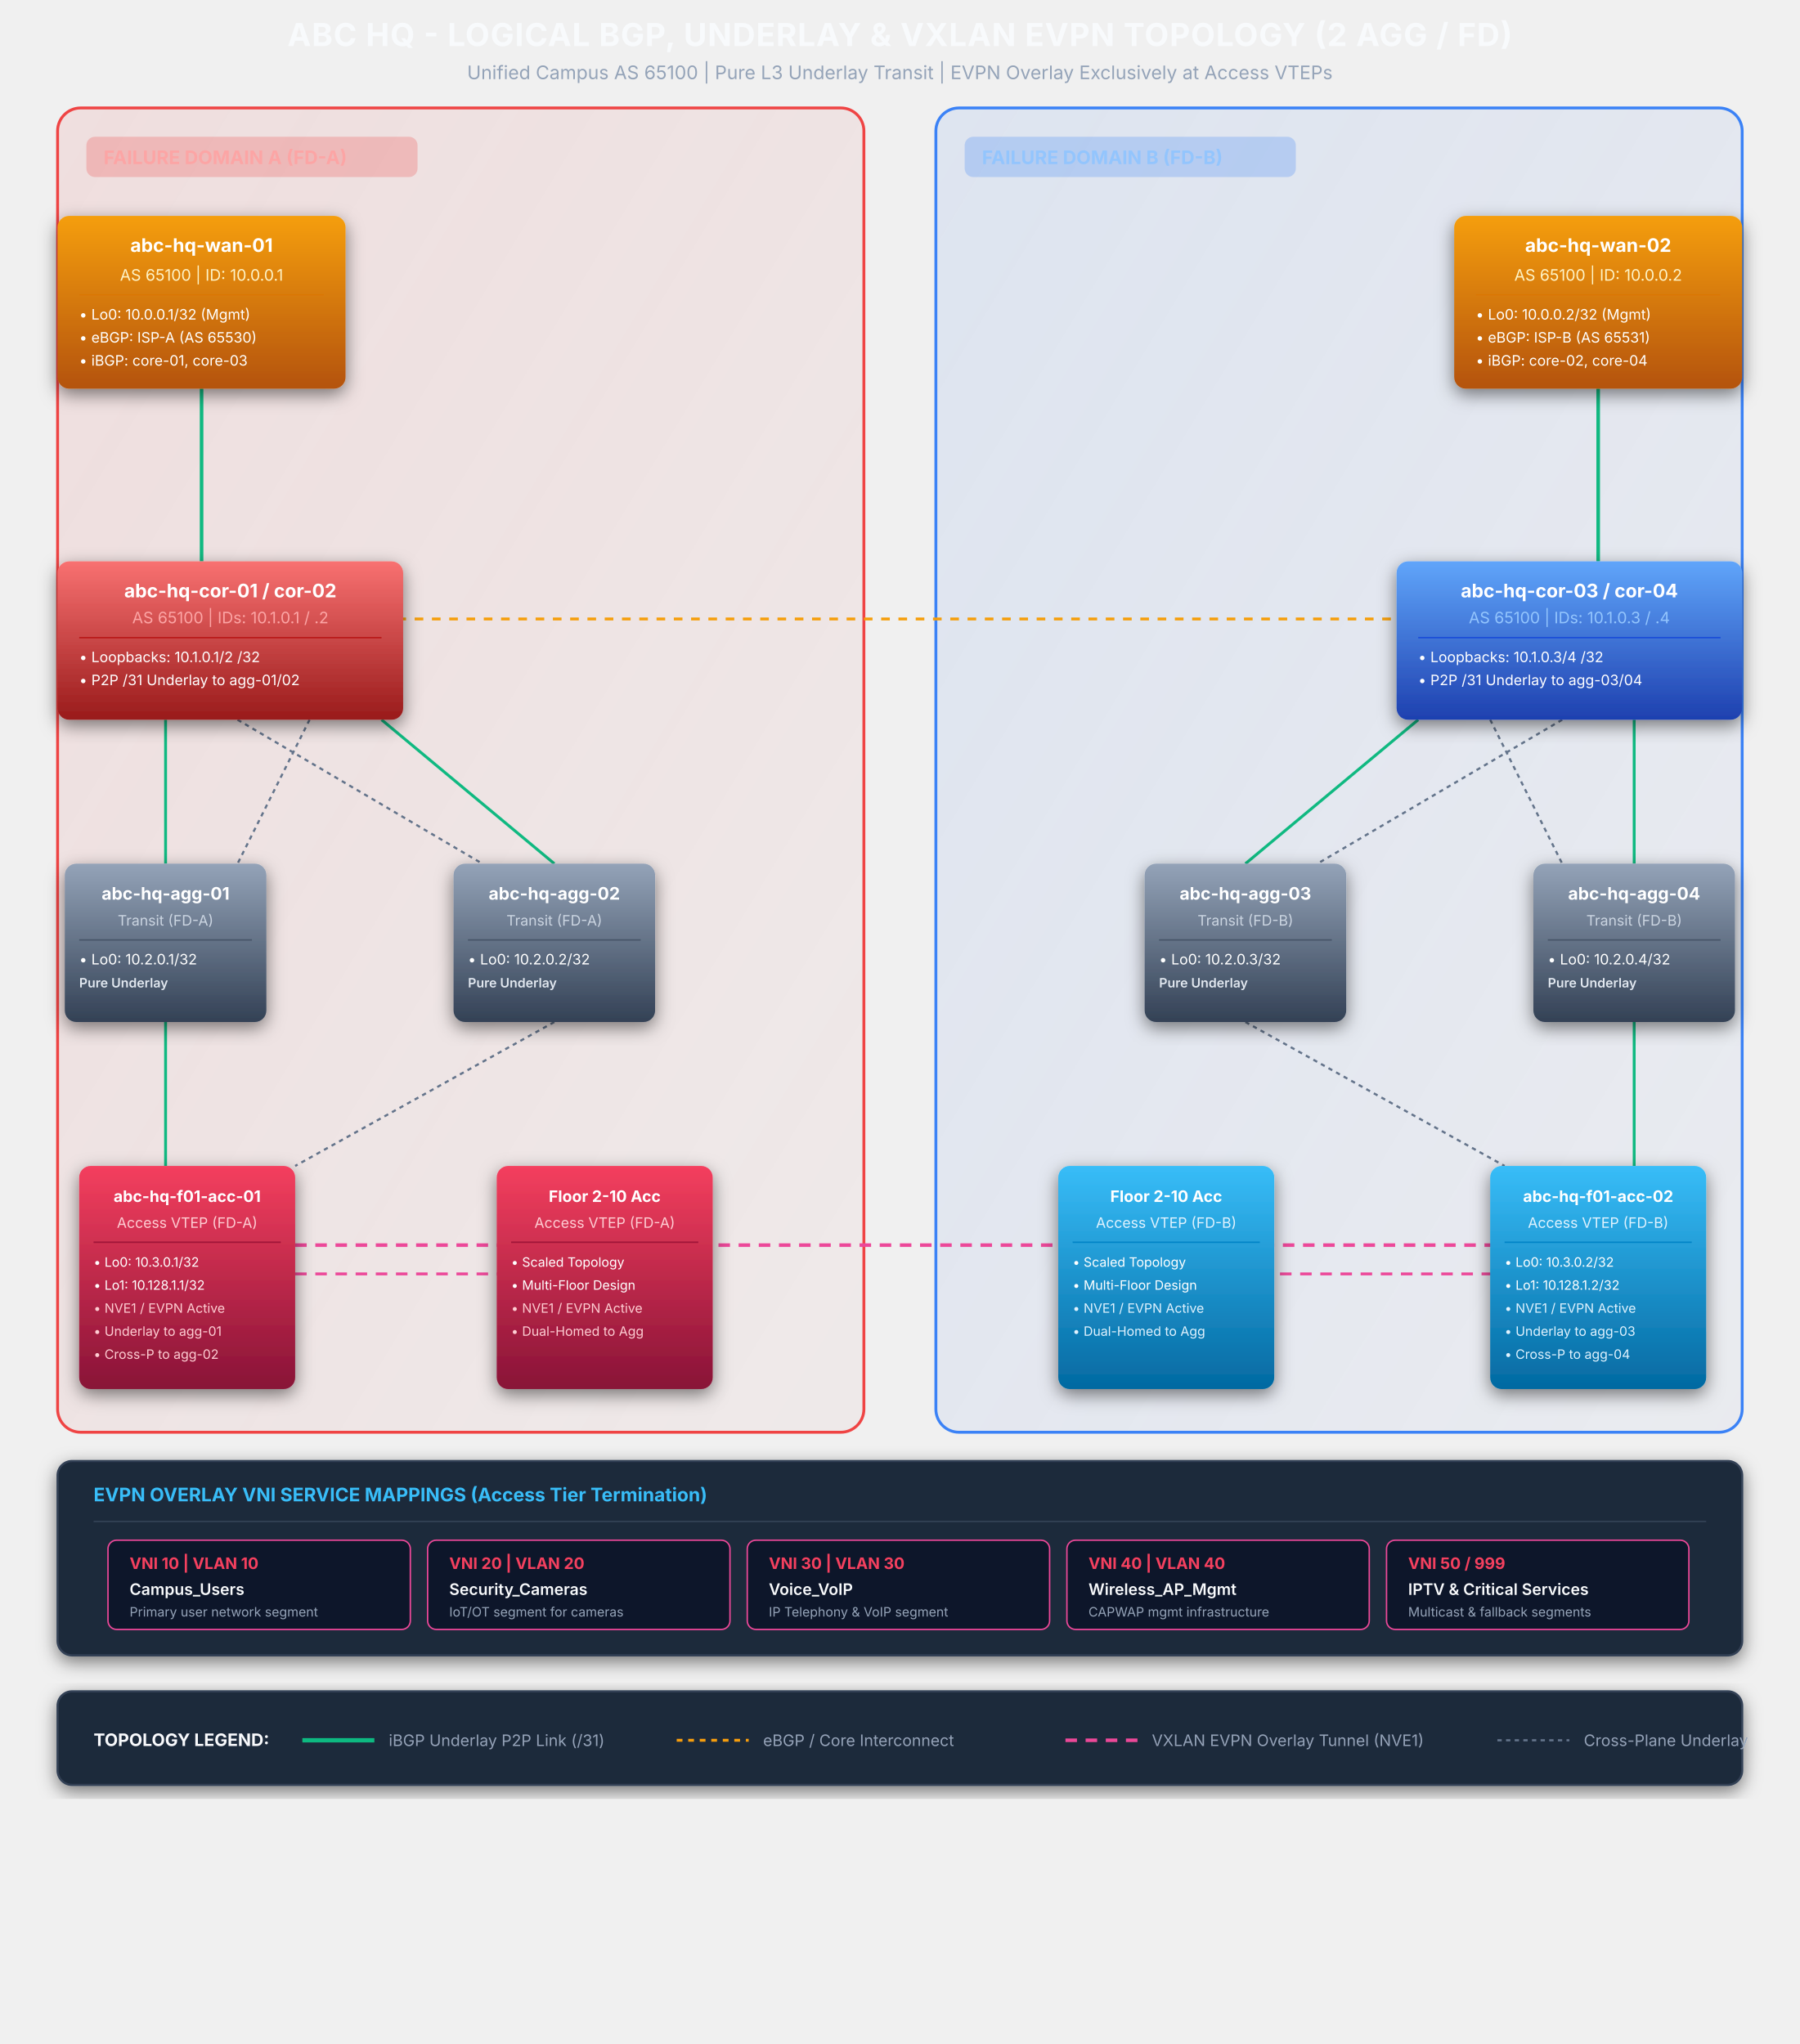
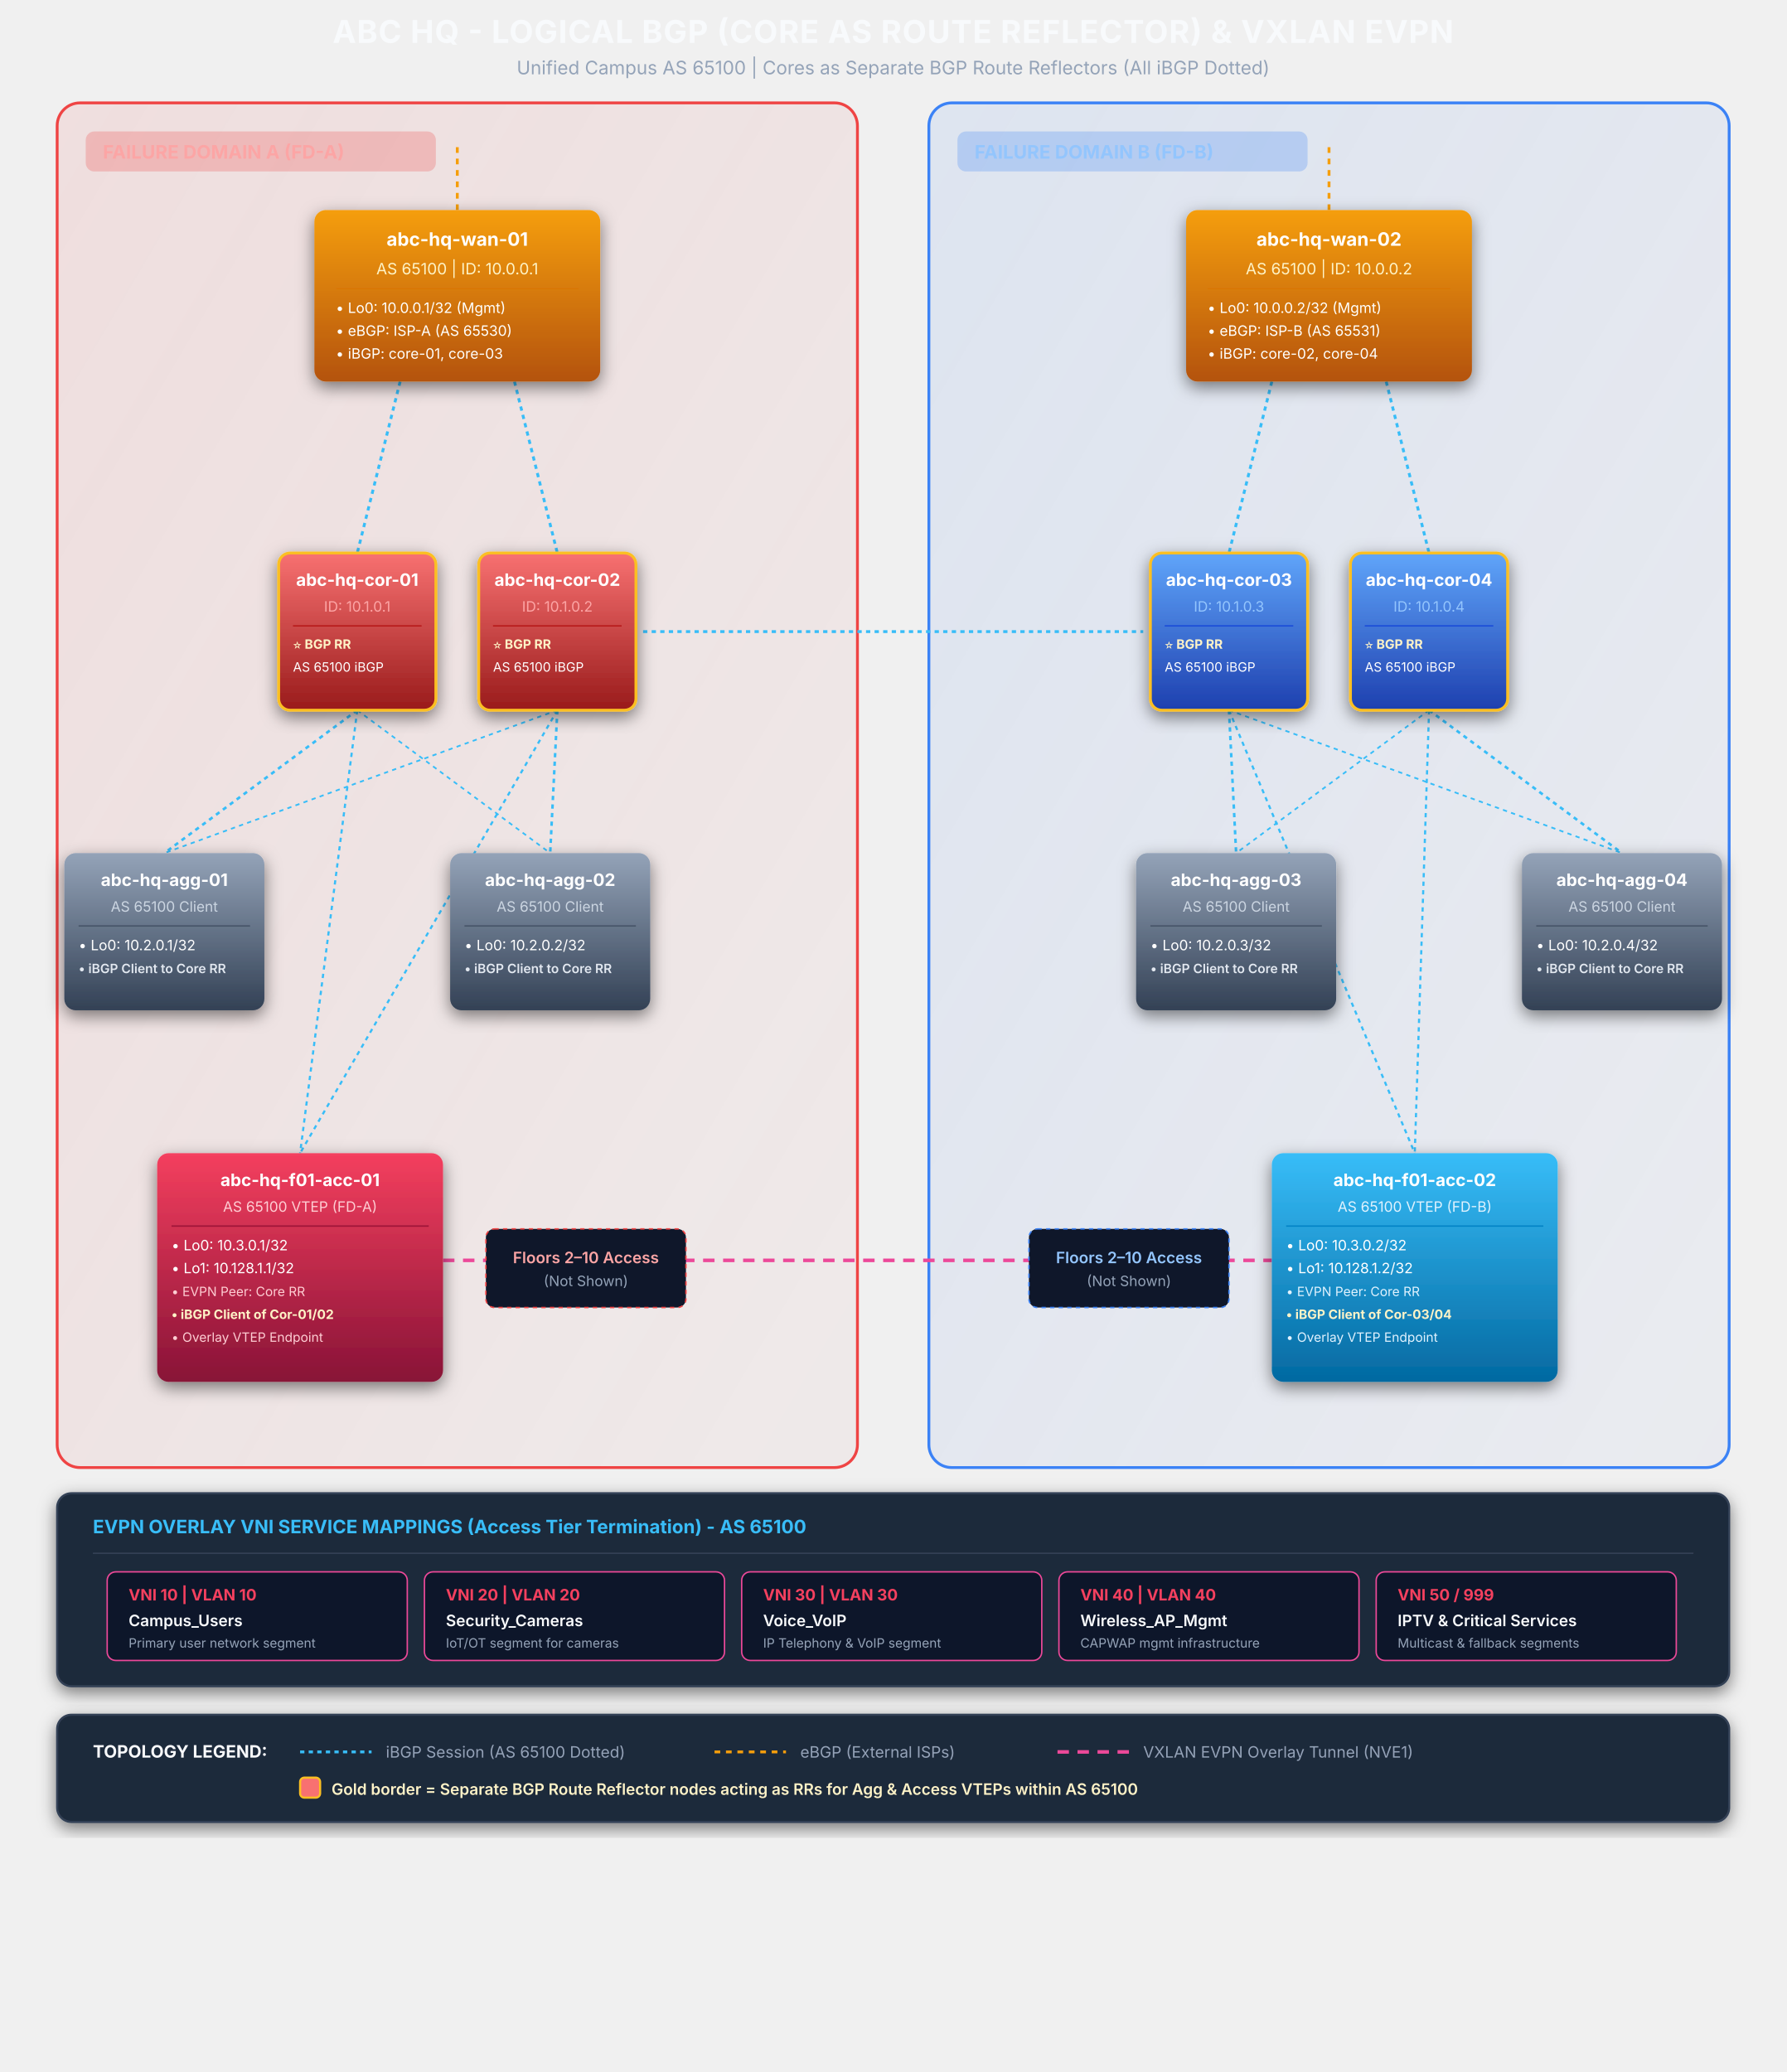
- <svg xmlns="http://www.w3.org/2000/svg" viewBox="0 0 1250 1420" width="100%" height="100%" style="background-color: #0f172a; font-family: system-ui, -apple-system, sans-serif;">
+ <svg xmlns="http://www.w3.org/2000/svg" viewBox="0 0 1250 1450" width="100%" height="100%" style="background-color: #0f172a; font-family: system-ui, -apple-system, sans-serif;">
  <defs>
    <linearGradient id="fda-bg" x1="0%" y1="0%" x2="100%" y2="100%">
      <stop offset="0%" stop-color="#ef4444" stop-opacity="0.10" />
      <stop offset="100%" stop-color="#b91c1c" stop-opacity="0.03" />
    </linearGradient>
    <linearGradient id="fdb-bg" x1="0%" y1="0%" x2="100%" y2="100%">
      <stop offset="0%" stop-color="#3b82f6" stop-opacity="0.10" />
      <stop offset="100%" stop-color="#1d4ed8" stop-opacity="0.03" />
    </linearGradient>
    <linearGradient id="wan-grad" x1="0%" y1="0%" x2="0%" y2="100%">
      <stop offset="0%" stop-color="#f59e0b" />
      <stop offset="100%" stop-color="#b45309" />
    </linearGradient>
    <linearGradient id="core-a-grad" x1="0%" y1="0%" x2="0%" y2="100%">
      <stop offset="0%" stop-color="#f87171" />
      <stop offset="100%" stop-color="#991b1b" />
    </linearGradient>
    <linearGradient id="core-b-grad" x1="0%" y1="0%" x2="0%" y2="100%">
      <stop offset="0%" stop-color="#60a5fa" />
      <stop offset="100%" stop-color="#1e40af" />
    </linearGradient>
    <linearGradient id="agg-grad" x1="0%" y1="0%" x2="0%" y2="100%">
      <stop offset="0%" stop-color="#94a3b8" />
      <stop offset="100%" stop-color="#334155" />
    </linearGradient>
    <linearGradient id="vtep-a-grad" x1="0%" y1="0%" x2="0%" y2="100%">
      <stop offset="0%" stop-color="#f43f5e" />
      <stop offset="100%" stop-color="#881337" />
    </linearGradient>
    <linearGradient id="vtep-b-grad" x1="0%" y1="0%" x2="0%" y2="100%">
      <stop offset="0%" stop-color="#38bdf8" />
      <stop offset="100%" stop-color="#0369a1" />
    </linearGradient>
    <filter id="shadow" x="-15%" y="-15%" width="130%" height="130%">
      <feDropShadow dx="0" dy="4" stdDeviation="6" flood-color="#000000" flood-opacity="0.5" />
    </filter>
  </defs>
-   <text x="625" y="32" text-anchor="middle" fill="#f8fafc" font-size="22" font-weight="700" letter-spacing="0.5">ABC HQ - LOGICAL BGP, UNDERLAY &amp; VXLAN EVPN TOPOLOGY (2 AGG / FD)</text>
-   <text x="625" y="55" text-anchor="middle" fill="#94a3b8" font-size="13">Unified Campus AS 65100 | Pure L3 Underlay Transit | EVPN Overlay Exclusively at Access VTEPs</text>
-   <rect x="40" y="75" width="560" height="920" rx="16" fill="url(#fda-bg)" stroke="#ef4444" stroke-width="2" />
-   <rect x="60" y="95" width="230" height="28" rx="6" fill="#ef4444" fill-opacity="0.25" />
-   <text x="72" y="114" fill="#fca5a5" font-size="13" font-weight="700">FAILURE DOMAIN A (FD-A)</text>
-   <rect x="650" y="75" width="560" height="920" rx="16" fill="url(#fdb-bg)" stroke="#3b82f6" stroke-width="2" />
-   <rect x="670" y="95" width="230" height="28" rx="6" fill="#3b82f6" fill-opacity="0.25" />
-   <text x="682" y="114" fill="#93c5fd" font-size="13" font-weight="700">FAILURE DOMAIN B (FD-B)</text>
-   <path d="M 140,195 L 90,245" stroke="#f59e0b" stroke-width="2" stroke-dasharray="4,4" />
-   <path d="M 1110,195 L 1160,245" stroke="#f59e0b" stroke-width="2" stroke-dasharray="4,4" />
-   <path d="M 140,270 L 140,390" stroke="#10b981" stroke-width="2.5" />
-   <path d="M 1110,270 L 1110,390" stroke="#10b981" stroke-width="2.5" />
-   <path d="M 240,430 L 1010,430" stroke="#f59e0b" stroke-width="2" stroke-dasharray="6,6" />
-   <path d="M 115,500 L 115,600" stroke="#10b981" stroke-width="2" />
-   <path d="M 165,500 L 335,600" stroke="#64748b" stroke-width="1.5" stroke-dasharray="3,3" />
-   <path d="M 215,500 L 165,600" stroke="#64748b" stroke-width="1.5" stroke-dasharray="3,3" />
-   <path d="M 265,500 L 385,600" stroke="#10b981" stroke-width="2" />
-   <path d="M 985,500 L 865,600" stroke="#10b981" stroke-width="2" />
-   <path d="M 1035,500 L 1085,600" stroke="#64748b" stroke-width="1.5" stroke-dasharray="3,3" />
-   <path d="M 1085,500 L 915,600" stroke="#64748b" stroke-width="1.5" stroke-dasharray="3,3" />
-   <path d="M 1135,500 L 1135,600" stroke="#10b981" stroke-width="2" />
-   <path d="M 115,710 L 115,810" stroke="#10b981" stroke-width="2" />
-   <path d="M 385,710 L 205,810" stroke="#64748b" stroke-width="1.5" stroke-dasharray="3,3" />
-   <path d="M 865,710 L 1045,810" stroke="#64748b" stroke-width="1.5" stroke-dasharray="3,3" />
-   <path d="M 1135,710 L 1135,810" stroke="#10b981" stroke-width="2" />
-   <path d="M 205,865 L 1045,865" stroke="#ec4899" stroke-width="2.5" stroke-dasharray="8,6" />
-   <path d="M 205,885 L 445,885" stroke="#ec4899" stroke-width="2" stroke-dasharray="8,6" />
-   <path d="M 805,885 L 1045,885" stroke="#ec4899" stroke-width="2" stroke-dasharray="8,6" />
+   <text x="625" y="30" text-anchor="middle" fill="#f8fafc" font-size="22" font-weight="700" letter-spacing="0.5">ABC HQ - LOGICAL BGP (CORE AS ROUTE REFLECTOR) &amp; VXLAN EVPN</text>
+   <text x="625" y="52" text-anchor="middle" fill="#94a3b8" font-size="13">Unified Campus AS 65100 | Cores as Separate BGP Route Reflectors (All iBGP Dotted)</text>
+   <rect x="40" y="72" width="560" height="955" rx="16" fill="url(#fda-bg)" stroke="#ef4444" stroke-width="2" />
+   <rect x="60" y="92" width="245" height="28" rx="6" fill="#ef4444" fill-opacity="0.25" />
+   <text x="72" y="111" fill="#fca5a5" font-size="13" font-weight="700">FAILURE DOMAIN A (FD-A)</text>
+   <rect x="650" y="72" width="560" height="955" rx="16" fill="url(#fdb-bg)" stroke="#3b82f6" stroke-width="2" />
+   <rect x="670" y="92" width="245" height="28" rx="6" fill="#3b82f6" fill-opacity="0.25" />
+   <text x="682" y="111" fill="#93c5fd" font-size="13" font-weight="700">FAILURE DOMAIN B (FD-B)</text>
+   <path d="M 320,147 L 320,100" stroke="#f59e0b" stroke-width="2" stroke-dasharray="4,4" />
+   <path d="M 930,147 L 930,100" stroke="#f59e0b" stroke-width="2" stroke-dasharray="4,4" />
+   <path d="M 280,267 L 250,387" stroke="#38bdf8" stroke-width="2" stroke-dasharray="3,3" />
+   <path d="M 360,267 L 390,387" stroke="#38bdf8" stroke-width="2" stroke-dasharray="3,3" />
+   <path d="M 890,267 L 860,387" stroke="#38bdf8" stroke-width="2" stroke-dasharray="3,3" />
+   <path d="M 970,267 L 1000,387" stroke="#38bdf8" stroke-width="2" stroke-dasharray="3,3" />
+   <path d="M 450,442 L 800,442" stroke="#38bdf8" stroke-width="2" stroke-dasharray="3,3" />
+   <path d="M 250,497 L 115,597" stroke="#38bdf8" stroke-width="1.8" stroke-dasharray="3,3" />
+   <path d="M 250,497 L 385,597" stroke="#38bdf8" stroke-width="1.2" stroke-dasharray="3,3" />
+   <path d="M 250,497 L 210,807" stroke="#38bdf8" stroke-width="1.5" stroke-dasharray="3,3" />
+   <path d="M 390,497 L 115,597" stroke="#38bdf8" stroke-width="1.2" stroke-dasharray="3,3" />
+   <path d="M 390,497 L 385,597" stroke="#38bdf8" stroke-width="1.8" stroke-dasharray="3,3" />
+   <path d="M 390,497 L 210,807" stroke="#38bdf8" stroke-width="1.5" stroke-dasharray="3,3" />
+   <path d="M 860,497 L 865,597" stroke="#38bdf8" stroke-width="1.8" stroke-dasharray="3,3" />
+   <path d="M 860,497 L 1135,597" stroke="#38bdf8" stroke-width="1.2" stroke-dasharray="3,3" />
+   <path d="M 860,497 L 990,807" stroke="#38bdf8" stroke-width="1.5" stroke-dasharray="3,3" />
+   <path d="M 1000,497 L 865,597" stroke="#38bdf8" stroke-width="1.2" stroke-dasharray="3,3" />
+   <path d="M 1000,497 L 1135,597" stroke="#38bdf8" stroke-width="1.8" stroke-dasharray="3,3" />
+   <path d="M 1000,497 L 990,807" stroke="#38bdf8" stroke-width="1.5" stroke-dasharray="3,3" />
+   <path d="M 310,882 L 890,882" stroke="#ec4899" stroke-width="2.5" stroke-dasharray="8,6" />
  <g id="wan-01" filter="url(#shadow)">
-     <rect x="40" y="150" width="200" height="120" rx="8" fill="url(#wan-grad)" />
-     <text x="140" y="175" text-anchor="middle" fill="#ffffff" font-size="13" font-weight="700">abc-hq-wan-01</text>
-     <text x="140" y="195" text-anchor="middle" fill="#fef3c7" font-size="11">AS 65100 | ID: 10.0.0.1</text>
-     <line x1="55" y1="205" x2="225" y2="205" stroke="#d97706" stroke-width="1" />
-     <text x="55" y="222" fill="#ffffff" font-size="10">• Lo0: 10.0.0.1/32 (Mgmt)</text>
-     <text x="55" y="238" fill="#ffffff" font-size="10">• eBGP: ISP-A (AS 65530)</text>
-     <text x="55" y="254" fill="#ffffff" font-size="10">• iBGP: core-01, core-03</text>
+     <rect x="220" y="147" width="200" height="120" rx="8" fill="url(#wan-grad)" />
+     <text x="320" y="172" text-anchor="middle" fill="#ffffff" font-size="13" font-weight="700">abc-hq-wan-01</text>
+     <text x="320" y="192" text-anchor="middle" fill="#fef3c7" font-size="11">AS 65100 | ID: 10.0.0.1</text>
+     <line x1="235" y1="202" x2="405" y2="202" stroke="#d97706" stroke-width="1" />
+     <text x="235" y="219" fill="#ffffff" font-size="10">• Lo0: 10.0.0.1/32 (Mgmt)</text>
+     <text x="235" y="235" fill="#ffffff" font-size="10">• eBGP: ISP-A (AS 65530)</text>
+     <text x="235" y="251" fill="#ffffff" font-size="10">• iBGP: core-01, core-03</text>
  </g>
  <g id="wan-02" filter="url(#shadow)">
-     <rect x="1010" y="150" width="200" height="120" rx="8" fill="url(#wan-grad)" />
-     <text x="1110" y="175" text-anchor="middle" fill="#ffffff" font-size="13" font-weight="700">abc-hq-wan-02</text>
-     <text x="1110" y="195" text-anchor="middle" fill="#fef3c7" font-size="11">AS 65100 | ID: 10.0.0.2</text>
-     <line x1="1025" y1="205" x2="1195" y2="205" stroke="#d97706" stroke-width="1" />
-     <text x="1025" y="222" fill="#ffffff" font-size="10">• Lo0: 10.0.0.2/32 (Mgmt)</text>
-     <text x="1025" y="238" fill="#ffffff" font-size="10">• eBGP: ISP-B (AS 65531)</text>
-     <text x="1025" y="254" fill="#ffffff" font-size="10">• iBGP: core-02, core-04</text>
+     <rect x="830" y="147" width="200" height="120" rx="8" fill="url(#wan-grad)" />
+     <text x="930" y="172" text-anchor="middle" fill="#ffffff" font-size="13" font-weight="700">abc-hq-wan-02</text>
+     <text x="930" y="192" text-anchor="middle" fill="#fef3c7" font-size="11">AS 65100 | ID: 10.0.0.2</text>
+     <line x1="845" y1="202" x2="1015" y2="202" stroke="#d97706" stroke-width="1" />
+     <text x="845" y="219" fill="#ffffff" font-size="10">• Lo0: 10.0.0.2/32 (Mgmt)</text>
+     <text x="845" y="235" fill="#ffffff" font-size="10">• eBGP: ISP-B (AS 65531)</text>
+     <text x="845" y="251" fill="#ffffff" font-size="10">• iBGP: core-02, core-04</text>
  </g>
  <g id="core-01" filter="url(#shadow)">
-     <rect x="40" y="390" width="240" height="110" rx="8" fill="url(#core-a-grad)" />
-     <text x="160" y="415" text-anchor="middle" fill="#ffffff" font-size="13" font-weight="700">abc-hq-cor-01 / cor-02</text>
-     <text x="160" y="433" text-anchor="middle" fill="#fca5a5" font-size="11">AS 65100 | IDs: 10.1.0.1 / .2</text>
-     <line x1="55" y1="443" x2="265" y2="443" stroke="#b91c1c" stroke-width="1" />
-     <text x="55" y="460" fill="#ffffff" font-size="10">• Loopbacks: 10.1.0.1/2 /32</text>
-     <text x="55" y="476" fill="#ffffff" font-size="10">• P2P /31 Underlay to agg-01/02</text>
+     <rect x="195" y="387" width="110" height="110" rx="8" fill="url(#core-a-grad)" stroke="#fbbf24" stroke-width="2" />
+     <text x="250" y="410" text-anchor="middle" fill="#ffffff" font-size="12" font-weight="700">abc-hq-cor-01</text>
+     <text x="250" y="428" text-anchor="middle" fill="#fca5a5" font-size="10">ID: 10.1.0.1</text>
+     <line x1="205" y1="438" x2="295" y2="438" stroke="#b91c1c" stroke-width="1" />
+     <text x="205" y="454" fill="#fef3c7" font-size="9" font-weight="750">⭐ BGP RR</text>
+     <text x="205" y="470" fill="#ffffff" font-size="9">AS 65100 iBGP</text>
+   </g>
+   <g id="core-02" filter="url(#shadow)">
+     <rect x="335" y="387" width="110" height="110" rx="8" fill="url(#core-a-grad)" stroke="#fbbf24" stroke-width="2" />
+     <text x="390" y="410" text-anchor="middle" fill="#ffffff" font-size="12" font-weight="700">abc-hq-cor-02</text>
+     <text x="390" y="428" text-anchor="middle" fill="#fca5a5" font-size="10">ID: 10.1.0.2</text>
+     <line x1="345" y1="438" x2="435" y2="438" stroke="#b91c1c" stroke-width="1" />
+     <text x="345" y="454" fill="#fef3c7" font-size="9" font-weight="750">⭐ BGP RR</text>
+     <text x="345" y="470" fill="#ffffff" font-size="9">AS 65100 iBGP</text>
  </g>
  <g id="core-03" filter="url(#shadow)">
-     <rect x="970" y="390" width="240" height="110" rx="8" fill="url(#core-b-grad)" />
-     <text x="1090" y="415" text-anchor="middle" fill="#ffffff" font-size="13" font-weight="700">abc-hq-cor-03 / cor-04</text>
-     <text x="1090" y="433" text-anchor="middle" fill="#93c5fd" font-size="11">AS 65100 | IDs: 10.1.0.3 / .4</text>
-     <line x1="985" y1="443" x2="1195" y2="443" stroke="#1d4ed8" stroke-width="1" />
-     <text x="985" y="460" fill="#ffffff" font-size="10">• Loopbacks: 10.1.0.3/4 /32</text>
-     <text x="985" y="476" fill="#ffffff" font-size="10">• P2P /31 Underlay to agg-03/04</text>
+     <rect x="805" y="387" width="110" height="110" rx="8" fill="url(#core-b-grad)" stroke="#fbbf24" stroke-width="2" />
+     <text x="860" y="410" text-anchor="middle" fill="#ffffff" font-size="12" font-weight="700">abc-hq-cor-03</text>
+     <text x="860" y="428" text-anchor="middle" fill="#93c5fd" font-size="10">ID: 10.1.0.3</text>
+     <line x1="815" y1="438" x2="905" y2="438" stroke="#1d4ed8" stroke-width="1" />
+     <text x="815" y="454" fill="#fef3c7" font-size="9" font-weight="750">⭐ BGP RR</text>
+     <text x="815" y="470" fill="#ffffff" font-size="9">AS 65100 iBGP</text>
+   </g>
+   <g id="core-04" filter="url(#shadow)">
+     <rect x="945" y="387" width="110" height="110" rx="8" fill="url(#core-b-grad)" stroke="#fbbf24" stroke-width="2" />
+     <text x="1000" y="410" text-anchor="middle" fill="#ffffff" font-size="12" font-weight="700">abc-hq-cor-04</text>
+     <text x="1000" y="428" text-anchor="middle" fill="#93c5fd" font-size="10">ID: 10.1.0.4</text>
+     <line x1="955" y1="438" x2="1045" y2="438" stroke="#1d4ed8" stroke-width="1" />
+     <text x="955" y="454" fill="#fef3c7" font-size="9" font-weight="750">⭐ BGP RR</text>
+     <text x="955" y="470" fill="#ffffff" font-size="9">AS 65100 iBGP</text>
  </g>
  <g id="agg-01" filter="url(#shadow)">
-     <rect x="45" y="600" width="140" height="110" rx="8" fill="url(#agg-grad)" />
-     <text x="115" y="625" text-anchor="middle" fill="#ffffff" font-size="12" font-weight="700">abc-hq-agg-01</text>
-     <text x="115" y="643" text-anchor="middle" fill="#cbd5e1" font-size="10">Transit (FD-A)</text>
-     <line x1="55" y1="653" x2="175" y2="653" stroke="#475569" stroke-width="1" />
-     <text x="55" y="670" fill="#ffffff" font-size="10">• Lo0: 10.2.0.1/32</text>
-     <text x="55" y="686" fill="#e2e8f0" font-size="9" font-weight="600">Pure Underlay</text>
+     <rect x="45" y="597" width="140" height="110" rx="8" fill="url(#agg-grad)" />
+     <text x="115" y="620" text-anchor="middle" fill="#ffffff" font-size="12" font-weight="700">abc-hq-agg-01</text>
+     <text x="115" y="638" text-anchor="middle" fill="#cbd5e1" font-size="10">AS 65100 Client</text>
+     <line x1="55" y1="648" x2="175" y2="648" stroke="#475569" stroke-width="1" />
+     <text x="55" y="665" fill="#ffffff" font-size="10">• Lo0: 10.2.0.1/32</text>
+     <text x="55" y="681" fill="#e2e8f0" font-size="9" font-weight="600">• iBGP Client to Core RR</text>
  </g>
  <g id="agg-02" filter="url(#shadow)">
-     <rect x="315" y="600" width="140" height="110" rx="8" fill="url(#agg-grad)" />
-     <text x="385" y="625" text-anchor="middle" fill="#ffffff" font-size="12" font-weight="700">abc-hq-agg-02</text>
-     <text x="385" y="643" text-anchor="middle" fill="#cbd5e1" font-size="10">Transit (FD-A)</text>
-     <line x1="325" y1="653" x2="445" y2="653" stroke="#475569" stroke-width="1" />
-     <text x="325" y="670" fill="#ffffff" font-size="10">• Lo0: 10.2.0.2/32</text>
-     <text x="325" y="686" fill="#e2e8f0" font-size="9" font-weight="600">Pure Underlay</text>
+     <rect x="315" y="597" width="140" height="110" rx="8" fill="url(#agg-grad)" />
+     <text x="385" y="620" text-anchor="middle" fill="#ffffff" font-size="12" font-weight="700">abc-hq-agg-02</text>
+     <text x="385" y="638" text-anchor="middle" fill="#cbd5e1" font-size="10">AS 65100 Client</text>
+     <line x1="325" y1="648" x2="445" y2="648" stroke="#475569" stroke-width="1" />
+     <text x="325" y="665" fill="#ffffff" font-size="10">• Lo0: 10.2.0.2/32</text>
+     <text x="325" y="681" fill="#e2e8f0" font-size="9" font-weight="600">• iBGP Client to Core RR</text>
  </g>
  <g id="agg-03" filter="url(#shadow)">
-     <rect x="795" y="600" width="140" height="110" rx="8" fill="url(#agg-grad)" />
-     <text x="865" y="625" text-anchor="middle" fill="#ffffff" font-size="12" font-weight="700">abc-hq-agg-03</text>
-     <text x="865" y="643" text-anchor="middle" fill="#cbd5e1" font-size="10">Transit (FD-B)</text>
-     <line x1="805" y1="653" x2="925" y2="653" stroke="#475569" stroke-width="1" />
-     <text x="805" y="670" fill="#ffffff" font-size="10">• Lo0: 10.2.0.3/32</text>
-     <text x="805" y="686" fill="#e2e8f0" font-size="9" font-weight="600">Pure Underlay</text>
+     <rect x="795" y="597" width="140" height="110" rx="8" fill="url(#agg-grad)" />
+     <text x="865" y="620" text-anchor="middle" fill="#ffffff" font-size="12" font-weight="700">abc-hq-agg-03</text>
+     <text x="865" y="638" text-anchor="middle" fill="#cbd5e1" font-size="10">AS 65100 Client</text>
+     <line x1="805" y1="648" x2="925" y2="648" stroke="#475569" stroke-width="1" />
+     <text x="805" y="665" fill="#ffffff" font-size="10">• Lo0: 10.2.0.3/32</text>
+     <text x="805" y="681" fill="#e2e8f0" font-size="9" font-weight="600">• iBGP Client to Core RR</text>
  </g>
  <g id="agg-04" filter="url(#shadow)">
-     <rect x="1065" y="600" width="140" height="110" rx="8" fill="url(#agg-grad)" />
-     <text x="1135" y="625" text-anchor="middle" fill="#ffffff" font-size="12" font-weight="700">abc-hq-agg-04</text>
-     <text x="1135" y="643" text-anchor="middle" fill="#cbd5e1" font-size="10">Transit (FD-B)</text>
-     <line x1="1075" y1="653" x2="1195" y2="653" stroke="#475569" stroke-width="1" />
-     <text x="1075" y="670" fill="#ffffff" font-size="10">• Lo0: 10.2.0.4/32</text>
-     <text x="1075" y="686" fill="#e2e8f0" font-size="9" font-weight="600">Pure Underlay</text>
+     <rect x="1065" y="597" width="140" height="110" rx="8" fill="url(#agg-grad)" />
+     <text x="1135" y="620" text-anchor="middle" fill="#ffffff" font-size="12" font-weight="700">abc-hq-agg-04</text>
+     <text x="1135" y="638" text-anchor="middle" fill="#cbd5e1" font-size="10">AS 65100 Client</text>
+     <line x1="1075" y1="648" x2="1195" y2="648" stroke="#475569" stroke-width="1" />
+     <text x="1075" y="665" fill="#ffffff" font-size="10">• Lo0: 10.2.0.4/32</text>
+     <text x="1075" y="681" fill="#e2e8f0" font-size="9" font-weight="600">• iBGP Client to Core RR</text>
  </g>
  <g id="acc-01" filter="url(#shadow)">
-     <rect x="55" y="810" width="150" height="155" rx="8" fill="url(#vtep-a-grad)" />
-     <text x="130" y="835" text-anchor="middle" fill="#ffffff" font-size="11" font-weight="700">abc-hq-f01-acc-01</text>
-     <text x="130" y="853" text-anchor="middle" fill="#fecdd3" font-size="10">Access VTEP (FD-A)</text>
-     <line x1="65" y1="863" x2="195" y2="863" stroke="#9f1239" stroke-width="1" />
-     <text x="65" y="880" fill="#ffffff" font-size="9">• Lo0: 10.3.0.1/32</text>
-     <text x="65" y="896" fill="#ffffff" font-size="9">• Lo1: 10.128.1.1/32</text>
-     <text x="65" y="912" fill="#fecdd3" font-size="9">• NVE1 / EVPN Active</text>
-     <text x="65" y="928" fill="#fecdd3" font-size="9">• Underlay to agg-01</text>
-     <text x="65" y="944" fill="#fecdd3" font-size="9">• Cross-P to agg-02</text>
+     <rect x="110" y="807" width="200" height="160" rx="8" fill="url(#vtep-a-grad)" />
+     <text x="210" y="830" text-anchor="middle" fill="#ffffff" font-size="12" font-weight="700">abc-hq-f01-acc-01</text>
+     <text x="210" y="848" text-anchor="middle" fill="#fecdd3" font-size="10">AS 65100 VTEP (FD-A)</text>
+     <line x1="120" y1="858" x2="300" y2="858" stroke="#9f1239" stroke-width="1" />
+     <text x="120" y="875" fill="#ffffff" font-size="10">• Lo0: 10.3.0.1/32</text>
+     <text x="120" y="891" fill="#ffffff" font-size="10">• Lo1: 10.128.1.1/32</text>
+     <text x="120" y="907" fill="#fecdd3" font-size="9">• EVPN Peer: Core RR</text>
+     <text x="120" y="923" fill="#fef3c7" font-size="9" font-weight="700">• iBGP Client of Cor-01/02</text>
+     <text x="120" y="939" fill="#fecdd3" font-size="9">• Overlay VTEP Endpoint</text>
+   </g>
+   <g transform="translate(340, 860)">
+     <rect x="0" y="0" width="140" height="55" rx="6" fill="#0f172a" stroke="#ef4444" stroke-width="1" stroke-dasharray="3,3" />
+     <text x="70" y="24" text-anchor="middle" fill="#fca5a5" font-size="11" font-weight="600">Floors 2–10 Access</text>
+     <text x="70" y="40" text-anchor="middle" fill="#94a3b8" font-size="10">(Not Shown)</text>
  </g>
  <g id="acc-02" filter="url(#shadow)">
-     <rect x="345" y="810" width="150" height="155" rx="8" fill="url(#vtep-a-grad)" />
-     <text x="420" y="835" text-anchor="middle" fill="#ffffff" font-size="11" font-weight="700">Floor 2-10 Acc</text>
-     <text x="420" y="853" text-anchor="middle" fill="#fecdd3" font-size="10">Access VTEP (FD-A)</text>
-     <line x1="355" y1="863" x2="485" y2="863" stroke="#9f1239" stroke-width="1" />
-     <text x="355" y="880" fill="#ffffff" font-size="9">• Scaled Topology</text>
-     <text x="355" y="896" fill="#ffffff" font-size="9">• Multi-Floor Design</text>
-     <text x="355" y="912" fill="#fecdd3" font-size="9">• NVE1 / EVPN Active</text>
-     <text x="355" y="928" fill="#fecdd3" font-size="9">• Dual-Homed to Agg</text>
-   </g>
-   <g id="acc-03" filter="url(#shadow)">
-     <rect x="735" y="810" width="150" height="155" rx="8" fill="url(#vtep-b-grad)" />
-     <text x="810" y="835" text-anchor="middle" fill="#ffffff" font-size="11" font-weight="700">Floor 2-10 Acc</text>
-     <text x="810" y="853" text-anchor="middle" fill="#e0f2fe" font-size="10">Access VTEP (FD-B)</text>
-     <line x1="745" y1="863" x2="875" y2="863" stroke="#0284c7" stroke-width="1" />
-     <text x="745" y="880" fill="#ffffff" font-size="9">• Scaled Topology</text>
-     <text x="745" y="896" fill="#ffffff" font-size="9">• Multi-Floor Design</text>
-     <text x="745" y="912" fill="#e0f2fe" font-size="9">• NVE1 / EVPN Active</text>
-     <text x="745" y="928" fill="#e0f2fe" font-size="9">• Dual-Homed to Agg</text>
-   </g>
-   <g id="acc-04" filter="url(#shadow)">
-     <rect x="1035" y="810" width="150" height="155" rx="8" fill="url(#vtep-b-grad)" />
-     <text x="1110" y="835" text-anchor="middle" fill="#ffffff" font-size="11" font-weight="700">abc-hq-f01-acc-02</text>
-     <text x="1110" y="853" text-anchor="middle" fill="#e0f2fe" font-size="10">Access VTEP (FD-B)</text>
-     <line x1="1045" y1="863" x2="1175" y2="863" stroke="#0284c7" stroke-width="1" />
-     <text x="1045" y="880" fill="#ffffff" font-size="9">• Lo0: 10.3.0.2/32</text>
-     <text x="1045" y="896" fill="#ffffff" font-size="9">• Lo1: 10.128.1.2/32</text>
-     <text x="1045" y="912" fill="#e0f2fe" font-size="9">• NVE1 / EVPN Active</text>
-     <text x="1045" y="928" fill="#e0f2fe" font-size="9">• Underlay to agg-03</text>
-     <text x="1045" y="944" fill="#e0f2fe" font-size="9">• Cross-P to agg-04</text>
-   </g>
-   <g transform="translate(40, 1015)" filter="url(#shadow)">
+     <rect x="890" y="807" width="200" height="160" rx="8" fill="url(#vtep-b-grad)" />
+     <text x="990" y="830" text-anchor="middle" fill="#ffffff" font-size="12" font-weight="700">abc-hq-f01-acc-02</text>
+     <text x="990" y="848" text-anchor="middle" fill="#e0f2fe" font-size="10">AS 65100 VTEP (FD-B)</text>
+     <line x1="900" y1="858" x2="1080" y2="858" stroke="#0284c7" stroke-width="1" />
+     <text x="900" y="875" fill="#ffffff" font-size="10">• Lo0: 10.3.0.2/32</text>
+     <text x="900" y="891" fill="#ffffff" font-size="10">• Lo1: 10.128.1.2/32</text>
+     <text x="900" y="907" fill="#e0f2fe" font-size="9">• EVPN Peer: Core RR</text>
+     <text x="900" y="923" fill="#fef3c7" font-size="9" font-weight="700">• iBGP Client of Cor-03/04</text>
+     <text x="900" y="939" fill="#e0f2fe" font-size="9">• Overlay VTEP Endpoint</text>
+   </g>
+   <g transform="translate(720, 860)">
+     <rect x="0" y="0" width="140" height="55" rx="6" fill="#0f172a" stroke="#3b82f6" stroke-width="1" stroke-dasharray="3,3" />
+     <text x="70" y="24" text-anchor="middle" fill="#93c5fd" font-size="11" font-weight="600">Floors 2–10 Access</text>
+     <text x="70" y="40" text-anchor="middle" fill="#94a3b8" font-size="10">(Not Shown)</text>
+   </g>
+   <g transform="translate(40, 1045)" filter="url(#shadow)">
    <rect x="0" y="0" width="1170" height="135" rx="10" fill="#1e293b" stroke="#334155" stroke-width="1.5" />
-     <text x="25" y="28" fill="#38bdf8" font-size="13" font-weight="700">EVPN OVERLAY VNI SERVICE MAPPINGS (Access Tier Termination)</text>
+     <text x="25" y="28" fill="#38bdf8" font-size="13" font-weight="700">EVPN OVERLAY VNI SERVICE MAPPINGS (Access Tier Termination) - AS 65100</text>
    <line x1="25" y1="42" x2="1145" y2="42" stroke="#334155" stroke-width="1" />
    <rect x="35" y="55" width="210" height="62" rx="6" fill="#0f172a" stroke="#ec4899" stroke-width="1" />
    <text x="50" y="75" fill="#f43f5e" font-size="11" font-weight="700">VNI 10 | VLAN 10</text>
    <text x="50" y="93" fill="#f8fafc" font-size="11" font-weight="600">Campus_Users</text>
    <text x="50" y="108" fill="#94a3b8" font-size="9">Primary user network segment</text>
    <rect x="257" y="55" width="210" height="62" rx="6" fill="#0f172a" stroke="#ec4899" stroke-width="1" />
    <text x="272" y="75" fill="#f43f5e" font-size="11" font-weight="700">VNI 20 | VLAN 20</text>
    <text x="272" y="93" fill="#f8fafc" font-size="11" font-weight="600">Security_Cameras</text>
    <text x="272" y="108" fill="#94a3b8" font-size="9">IoT/OT segment for cameras</text>
    <rect x="479" y="55" width="210" height="62" rx="6" fill="#0f172a" stroke="#ec4899" stroke-width="1" />
    <text x="494" y="75" fill="#f43f5e" font-size="11" font-weight="700">VNI 30 | VLAN 30</text>
    <text x="494" y="93" fill="#f8fafc" font-size="11" font-weight="600">Voice_VoIP</text>
    <text x="494" y="108" fill="#94a3b8" font-size="9">IP Telephony &amp; VoIP segment</text>
    <rect x="701" y="55" width="210" height="62" rx="6" fill="#0f172a" stroke="#ec4899" stroke-width="1" />
    <text x="716" y="75" fill="#f43f5e" font-size="11" font-weight="700">VNI 40 | VLAN 40</text>
    <text x="716" y="93" fill="#f8fafc" font-size="11" font-weight="600">Wireless_AP_Mgmt</text>
    <text x="716" y="108" fill="#94a3b8" font-size="9">CAPWAP mgmt infrastructure</text>
    <rect x="923" y="55" width="210" height="62" rx="6" fill="#0f172a" stroke="#ec4899" stroke-width="1" />
    <text x="938" y="75" fill="#f43f5e" font-size="11" font-weight="700">VNI 50 / 999</text>
    <text x="938" y="93" fill="#f8fafc" font-size="11" font-weight="600">IPTV &amp; Critical Services</text>
    <text x="938" y="108" fill="#94a3b8" font-size="9">Multicast &amp; fallback segments</text>
  </g>
-   <g transform="translate(40, 1175)" filter="url(#shadow)">
-     <rect x="0" y="0" width="1170" height="65" rx="10" fill="#1e293b" stroke="#334155" stroke-width="1.5" />
-     <text x="25" y="38" fill="#f8fafc" font-size="12" font-weight="700">TOPOLOGY LEGEND:</text>
-     <line x1="170" y1="34" x2="220" y2="34" stroke="#10b981" stroke-width="3" />
-     <text x="230" y="38" fill="#94a3b8" font-size="11">iBGP Underlay P2P Link (/31)</text>
-     <line x1="430" y1="34" x2="480" y2="34" stroke="#f59e0b" stroke-width="2" stroke-dasharray="4,4" />
-     <text x="490" y="38" fill="#94a3b8" font-size="11">eBGP / Core Interconnect</text>
-     <line x1="700" y1="34" x2="750" y2="34" stroke="#ec4899" stroke-width="2.5" stroke-dasharray="8,6" />
-     <text x="760" y="38" fill="#94a3b8" font-size="11">VXLAN EVPN Overlay Tunnel (NVE1)</text>
-     <line x1="1000" y1="34" x2="1050" y2="34" stroke="#64748b" stroke-width="1.5" stroke-dasharray="3,3" />
-     <text x="1060" y="38" fill="#94a3b8" font-size="11">Cross-Plane Underlay</text>
+   <g transform="translate(40, 1200)" filter="url(#shadow)">
+     <rect x="0" y="0" width="1170" height="75" rx="10" fill="#1e293b" stroke="#334155" stroke-width="1.5" />
+     <text x="25" y="30" fill="#f8fafc" font-size="12" font-weight="700">TOPOLOGY LEGEND:</text>
+     <line x1="170" y1="26" x2="220" y2="26" stroke="#38bdf8" stroke-width="2" stroke-dasharray="3,3" />
+     <text x="230" y="30" fill="#94a3b8" font-size="11">iBGP Session (AS 65100 Dotted)</text>
+     <line x1="460" y1="26" x2="510" y2="26" stroke="#f59e0b" stroke-width="2" stroke-dasharray="4,4" />
+     <text x="520" y="30" fill="#94a3b8" font-size="11">eBGP (External ISPs)</text>
+     <line x1="700" y1="26" x2="750" y2="26" stroke="#ec4899" stroke-width="2.5" stroke-dasharray="8,6" />
+     <text x="760" y="30" fill="#94a3b8" font-size="11">VXLAN EVPN Overlay Tunnel (NVE1)</text>
+     <rect x="170" y="44" width="14" height="14" rx="3" fill="#f87171" stroke="#fbbf24" stroke-width="1.5" />
+     <text x="192" y="56" fill="#fef3c7" font-size="11" font-weight="600">Gold border = Separate BGP Route Reflector nodes acting as RRs for Agg &amp; Access VTEPs within AS 65100</text>
  </g>
</svg>
